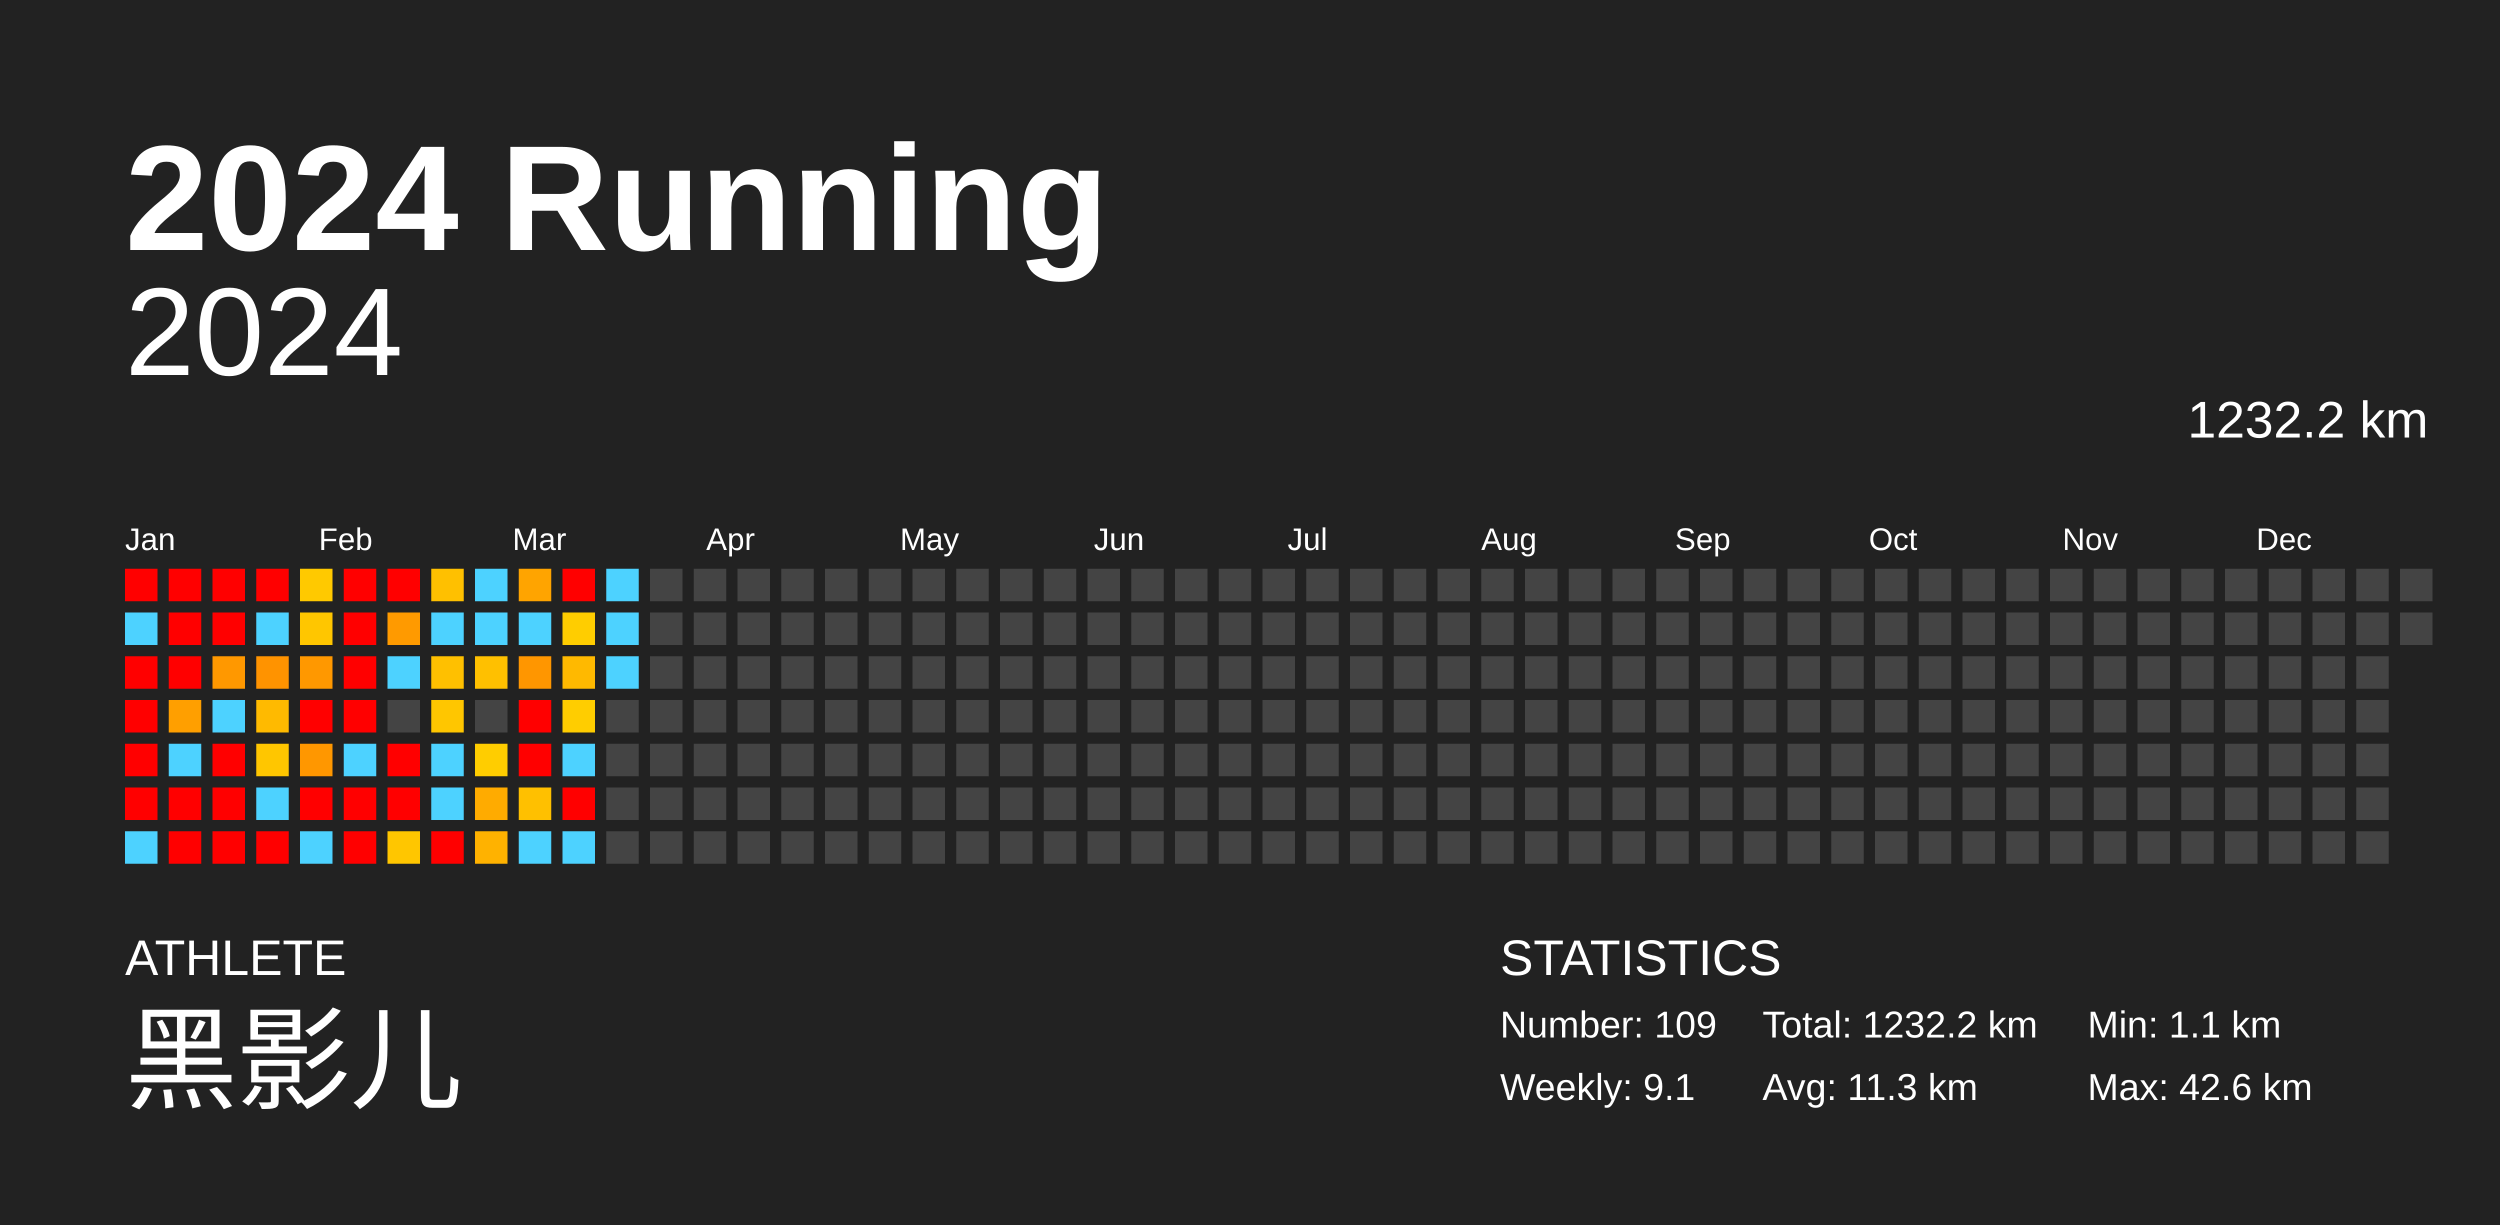
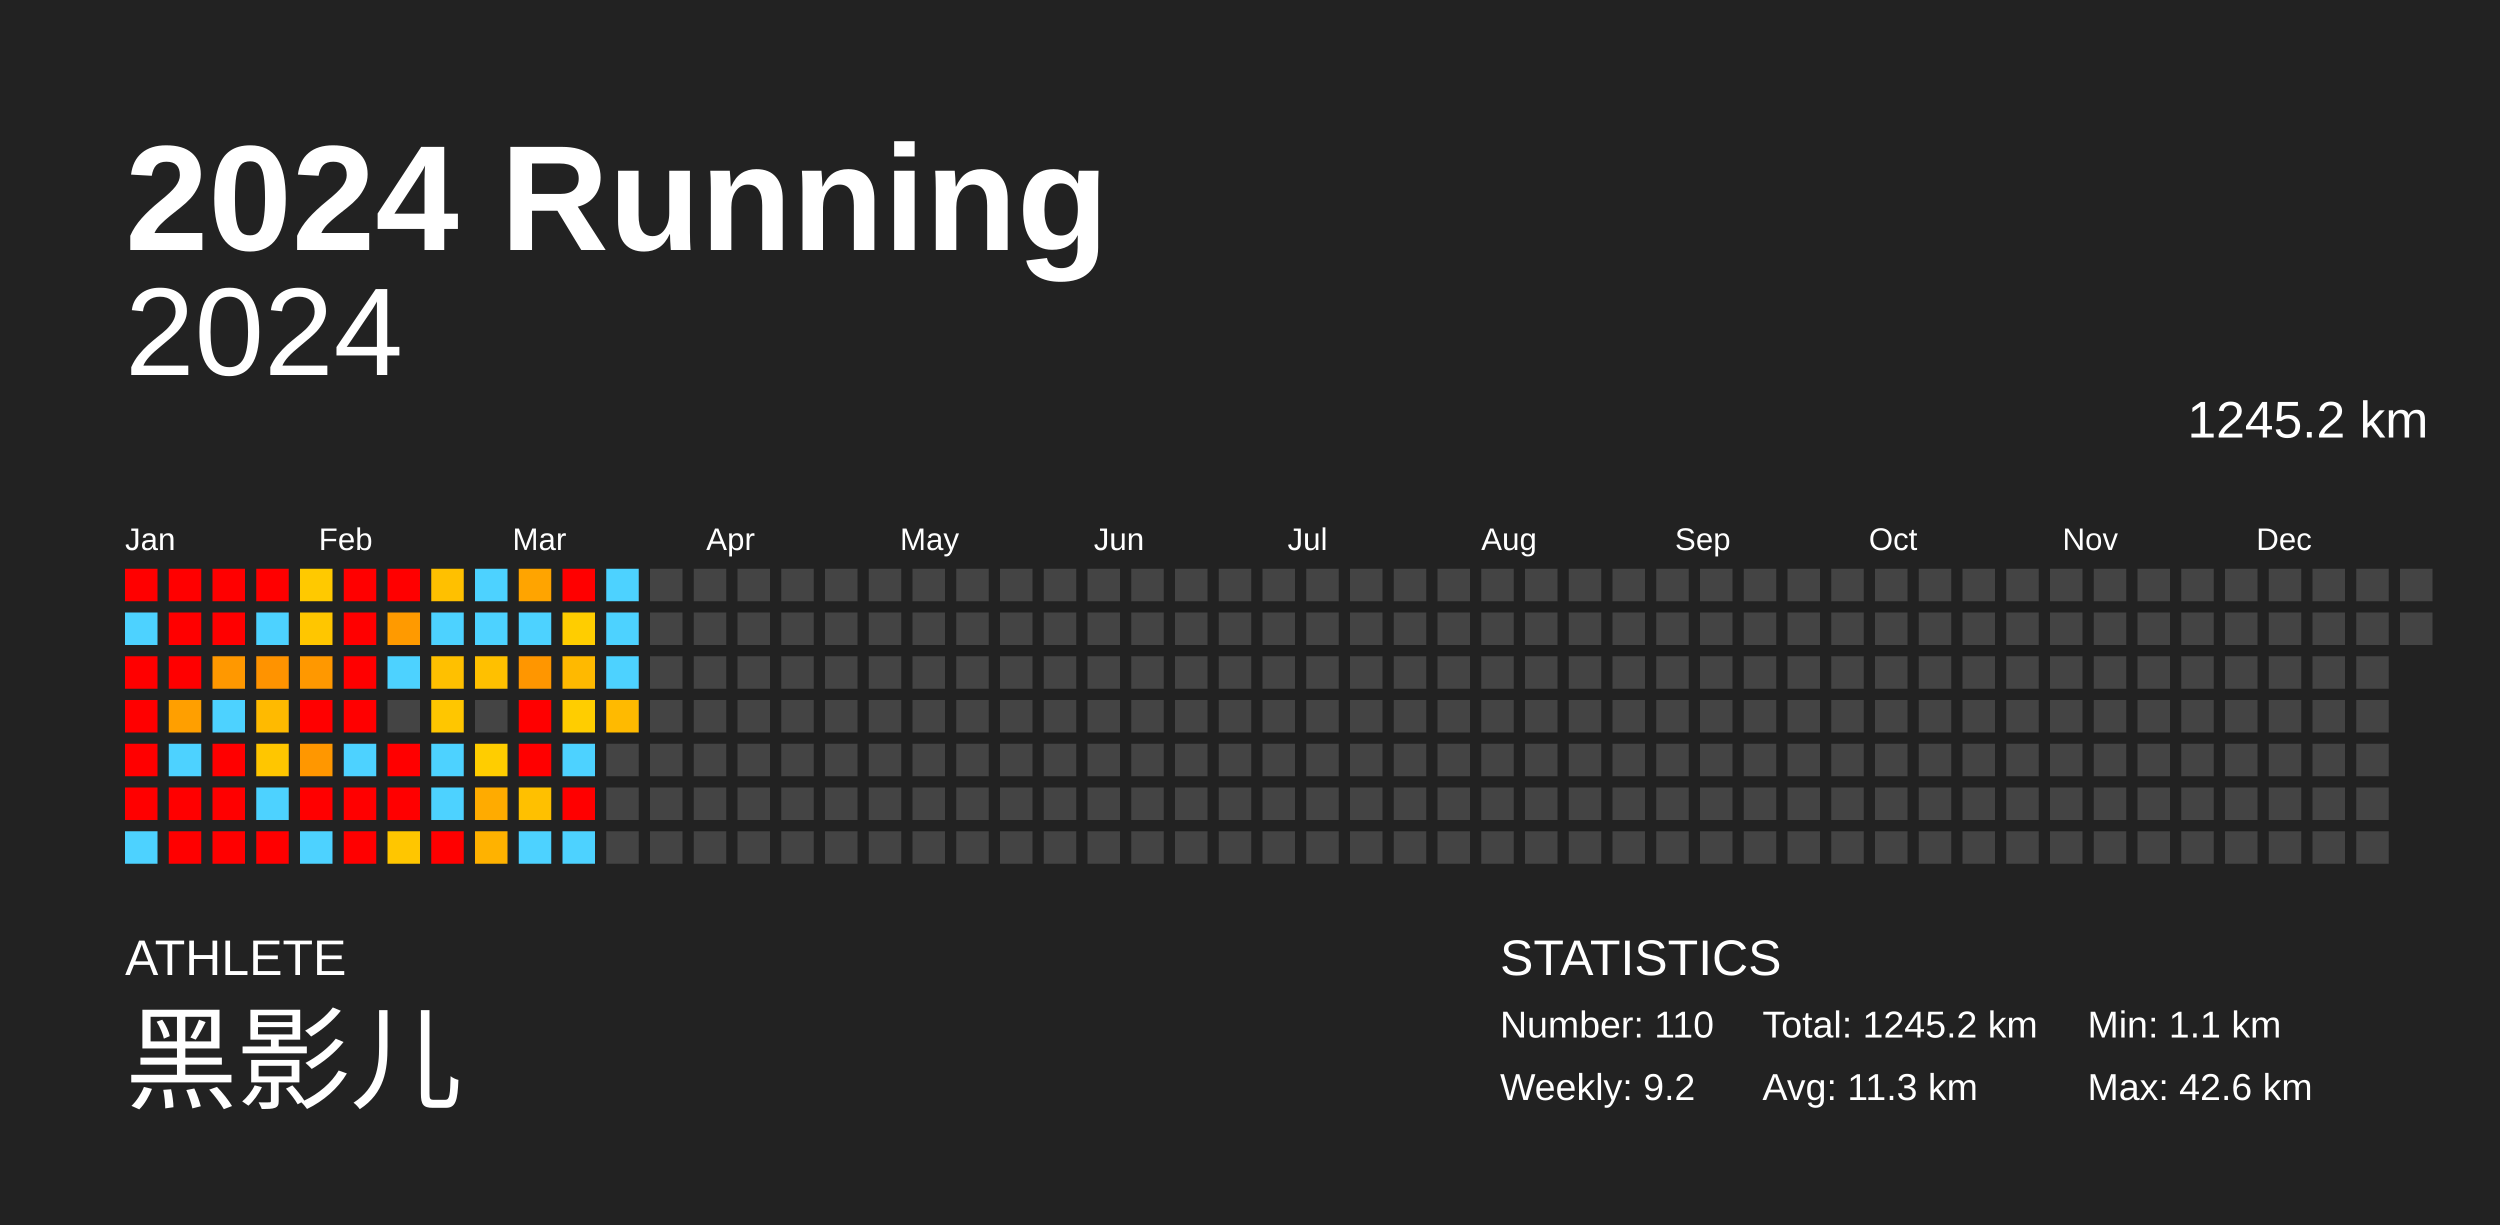
<svg xmlns="http://www.w3.org/2000/svg" baseProfile="full" height="98mm" version="1.1" viewBox="0,0,200,98" width="200mm">
  <defs />
  <rect fill="#222222" height="98" width="200" x="0" y="0" />
  <text fill="#FFFFFF" style="font-size:12px; font-family:Arial; font-weight:bold;" x="10" y="20">2024 Running</text>
  <text fill="#FFFFFF" style="font-size:4px; font-family:Arial" x="10" y="78">ATHLETE</text>
  <text fill="#FFFFFF" style="font-size:9px; font-family:Arial" x="10" y="88">黑影儿</text>
  <text fill="#FFFFFF" style="font-size:4px; font-family:Arial" x="120" y="78">STATISTICS</text>
-   <text fill="#FFFFFF" style="font-size:3px; font-family:Arial" x="120" y="83">Number: 109</text>
-   <text fill="#FFFFFF" style="font-size:3px; font-family:Arial" x="120" y="88">Weekly: 9.1</text>
-   <text fill="#FFFFFF" style="font-size:3px; font-family:Arial" x="141" y="83">Total: 1232.2 km</text>
+   <text fill="#FFFFFF" style="font-size:3px; font-family:Arial" x="120" y="83">Number: 110</text>
+   <text fill="#FFFFFF" style="font-size:3px; font-family:Arial" x="120" y="88">Weekly: 9.2</text>
+   <text fill="#FFFFFF" style="font-size:3px; font-family:Arial" x="141" y="83">Total: 1245.2 km</text>
  <text fill="#FFFFFF" style="font-size:3px; font-family:Arial" x="141" y="88">Avg: 11.3 km</text>
  <text fill="#FFFFFF" style="font-size:3px; font-family:Arial" x="167" y="83">Min: 1.1 km</text>
  <text fill="#FFFFFF" style="font-size:3px; font-family:Arial" x="167" y="88">Max: 42.6 km</text>
  <text alignment-baseline="hanging" fill="#FFFFFF" style="font-size:10.0px; font-family:Arial;" x="10" y="30">2024</text>
-   <text alignment-baseline="hanging" fill="#FFFFFF" style="font-size:4.125px; font-family:Arial;" x="175" y="35">1232.2 km</text>
+   <text alignment-baseline="hanging" fill="#FFFFFF" style="font-size:4.125px; font-family:Arial;" x="175" y="35">1245.2 km</text>
  <text fill="#FFFFFF" style="font-size:2.5px; font-family:Arial" x="10.0" y="44">Jan</text>
  <text fill="#FFFFFF" style="font-size:2.5px; font-family:Arial" x="25.5" y="44">Feb</text>
  <text fill="#FFFFFF" style="font-size:2.5px; font-family:Arial" x="41.0" y="44">Mar</text>
  <text fill="#FFFFFF" style="font-size:2.5px; font-family:Arial" x="56.5" y="44">Apr</text>
  <text fill="#FFFFFF" style="font-size:2.5px; font-family:Arial" x="72.0" y="44">May</text>
  <text fill="#FFFFFF" style="font-size:2.5px; font-family:Arial" x="87.5" y="44">Jun</text>
  <text fill="#FFFFFF" style="font-size:2.5px; font-family:Arial" x="103.0" y="44">Jul</text>
  <text fill="#FFFFFF" style="font-size:2.5px; font-family:Arial" x="118.5" y="44">Aug</text>
  <text fill="#FFFFFF" style="font-size:2.5px; font-family:Arial" x="134.0" y="44">Sep</text>
  <text fill="#FFFFFF" style="font-size:2.5px; font-family:Arial" x="149.5" y="44">Oct</text>
  <text fill="#FFFFFF" style="font-size:2.5px; font-family:Arial" x="165.0" y="44">Nov</text>
  <text fill="#FFFFFF" style="font-size:2.5px; font-family:Arial" x="180.5" y="44">Dec</text>
  <rect fill="red" height="2.6" width="2.6" x="10.0" y="45.5" />
  <rect fill="#4dd2ff" height="2.6" width="2.6" x="10.0" y="49.0" />
  <rect fill="red" height="2.6" width="2.6" x="10.0" y="52.5" />
  <rect fill="red" height="2.6" width="2.6" x="10.0" y="56.0" />
  <rect fill="red" height="2.6" width="2.6" x="10.0" y="59.5" />
  <rect fill="red" height="2.6" width="2.6" x="10.0" y="63.0" />
  <rect fill="#4dd2ff" height="2.6" width="2.6" x="10.0" y="66.5" />
  <rect fill="red" height="2.6" width="2.6" x="13.5" y="45.5" />
  <rect fill="red" height="2.6" width="2.6" x="13.5" y="49.0" />
  <rect fill="red" height="2.6" width="2.6" x="13.5" y="52.5" />
  <rect fill="#ff9f00" height="2.6" width="2.6" x="13.5" y="56.0" />
  <rect fill="#4dd2ff" height="2.6" width="2.6" x="13.5" y="59.5" />
  <rect fill="red" height="2.6" width="2.6" x="13.5" y="63.0" />
  <rect fill="red" height="2.6" width="2.6" x="13.5" y="66.5" />
  <rect fill="red" height="2.6" width="2.6" x="17.0" y="45.5" />
  <rect fill="red" height="2.6" width="2.6" x="17.0" y="49.0" />
  <rect fill="#ff9800" height="2.6" width="2.6" x="17.0" y="52.5" />
  <rect fill="#4dd2ff" height="2.6" width="2.6" x="17.0" y="56.0" />
  <rect fill="red" height="2.6" width="2.6" x="17.0" y="59.5" />
  <rect fill="red" height="2.6" width="2.6" x="17.0" y="63.0" />
  <rect fill="red" height="2.6" width="2.6" x="17.0" y="66.5" />
  <rect fill="red" height="2.6" width="2.6" x="20.5" y="45.5" />
  <rect fill="#4dd2ff" height="2.6" width="2.6" x="20.5" y="49.0" />
  <rect fill="#ff9300" height="2.6" width="2.6" x="20.5" y="52.5" />
  <rect fill="#ffba00" height="2.6" width="2.6" x="20.5" y="56.0" />
  <rect fill="#ffc600" height="2.6" width="2.6" x="20.5" y="59.5" />
  <rect fill="#4dd2ff" height="2.6" width="2.6" x="20.5" y="63.0" />
  <rect fill="red" height="2.6" width="2.6" x="20.5" y="66.5" />
  <rect fill="#ffc900" height="2.6" width="2.6" x="24.0" y="45.5" />
  <rect fill="#ffc600" height="2.6" width="2.6" x="24.0" y="49.0" />
  <rect fill="#ff9800" height="2.6" width="2.6" x="24.0" y="52.5" />
  <rect fill="red" height="2.6" width="2.6" x="24.0" y="56.0" />
  <rect fill="#ff9700" height="2.6" width="2.6" x="24.0" y="59.5" />
  <rect fill="red" height="2.6" width="2.6" x="24.0" y="63.0" />
  <rect fill="#4dd2ff" height="2.6" width="2.6" x="24.0" y="66.5" />
  <rect fill="red" height="2.6" width="2.6" x="27.5" y="45.5" />
  <rect fill="red" height="2.6" width="2.6" x="27.5" y="49.0" />
  <rect fill="red" height="2.6" width="2.6" x="27.5" y="52.5" />
  <rect fill="red" height="2.6" width="2.6" x="27.5" y="56.0" />
  <rect fill="#4dd2ff" height="2.6" width="2.6" x="27.5" y="59.5" />
  <rect fill="red" height="2.6" width="2.6" x="27.5" y="63.0" />
  <rect fill="red" height="2.6" width="2.6" x="27.5" y="66.5" />
  <rect fill="red" height="2.6" width="2.6" x="31.0" y="45.5" />
  <rect fill="#ff9a00" height="2.6" width="2.6" x="31.0" y="49.0" />
  <rect fill="#4dd2ff" height="2.6" width="2.6" x="31.0" y="52.5" />
  <rect fill="#444444" height="2.6" width="2.6" x="31.0" y="56.0" />
  <rect fill="red" height="2.6" width="2.6" x="31.0" y="59.5" />
  <rect fill="red" height="2.6" width="2.6" x="31.0" y="63.0" />
  <rect fill="#ffc600" height="2.6" width="2.6" x="31.0" y="66.5" />
  <rect fill="#ffc000" height="2.6" width="2.6" x="34.5" y="45.5" />
  <rect fill="#4dd2ff" height="2.6" width="2.6" x="34.5" y="49.0" />
  <rect fill="#ffc000" height="2.6" width="2.6" x="34.5" y="52.5" />
  <rect fill="#ffc600" height="2.6" width="2.6" x="34.5" y="56.0" />
  <rect fill="#4dd2ff" height="2.6" width="2.6" x="34.5" y="59.5" />
  <rect fill="#4dd2ff" height="2.6" width="2.6" x="34.5" y="63.0" />
  <rect fill="red" height="2.6" width="2.6" x="34.5" y="66.5" />
  <rect fill="#4dd2ff" height="2.6" width="2.6" x="38.0" y="45.5" />
  <rect fill="#4dd2ff" height="2.6" width="2.6" x="38.0" y="49.0" />
  <rect fill="#ffc000" height="2.6" width="2.6" x="38.0" y="52.5" />
  <rect fill="#444444" height="2.6" width="2.6" x="38.0" y="56.0" />
  <rect fill="#ffcd00" height="2.6" width="2.6" x="38.0" y="59.5" />
  <rect fill="#ffab00" height="2.6" width="2.6" x="38.0" y="63.0" />
  <rect fill="#ffb200" height="2.6" width="2.6" x="38.0" y="66.5" />
  <rect fill="#ffa400" height="2.6" width="2.6" x="41.5" y="45.5" />
  <rect fill="#4dd2ff" height="2.6" width="2.6" x="41.5" y="49.0" />
  <rect fill="#ff9600" height="2.6" width="2.6" x="41.5" y="52.5" />
  <rect fill="red" height="2.6" width="2.6" x="41.5" y="56.0" />
  <rect fill="red" height="2.6" width="2.6" x="41.5" y="59.5" />
  <rect fill="#ffc000" height="2.6" width="2.6" x="41.5" y="63.0" />
  <rect fill="#4dd2ff" height="2.6" width="2.6" x="41.5" y="66.5" />
  <rect fill="red" height="2.6" width="2.6" x="45.0" y="45.5" />
  <rect fill="#ffcd00" height="2.6" width="2.6" x="45.0" y="49.0" />
  <rect fill="#ffb900" height="2.6" width="2.6" x="45.0" y="52.5" />
  <rect fill="#ffcd00" height="2.6" width="2.6" x="45.0" y="56.0" />
  <rect fill="#4dd2ff" height="2.6" width="2.6" x="45.0" y="59.5" />
  <rect fill="red" height="2.6" width="2.6" x="45.0" y="63.0" />
  <rect fill="#4dd2ff" height="2.6" width="2.6" x="45.0" y="66.5" />
  <rect fill="#4dd2ff" height="2.6" width="2.6" x="48.5" y="45.5" />
  <rect fill="#4dd2ff" height="2.6" width="2.6" x="48.5" y="49.0" />
  <rect fill="#4dd2ff" height="2.6" width="2.6" x="48.5" y="52.5" />
-   <rect fill="#444444" height="2.6" width="2.6" x="48.5" y="56.0" />
+   <rect fill="#ffba00" height="2.6" width="2.6" x="48.5" y="56.0" />
  <rect fill="#444444" height="2.6" width="2.6" x="48.5" y="59.5" />
  <rect fill="#444444" height="2.6" width="2.6" x="48.5" y="63.0" />
  <rect fill="#444444" height="2.6" width="2.6" x="48.5" y="66.5" />
  <rect fill="#444444" height="2.6" width="2.6" x="52.0" y="45.5" />
  <rect fill="#444444" height="2.6" width="2.6" x="52.0" y="49.0" />
  <rect fill="#444444" height="2.6" width="2.6" x="52.0" y="52.5" />
  <rect fill="#444444" height="2.6" width="2.6" x="52.0" y="56.0" />
  <rect fill="#444444" height="2.6" width="2.6" x="52.0" y="59.5" />
  <rect fill="#444444" height="2.6" width="2.6" x="52.0" y="63.0" />
  <rect fill="#444444" height="2.6" width="2.6" x="52.0" y="66.5" />
  <rect fill="#444444" height="2.6" width="2.6" x="55.5" y="45.5" />
  <rect fill="#444444" height="2.6" width="2.6" x="55.5" y="49.0" />
  <rect fill="#444444" height="2.6" width="2.6" x="55.5" y="52.5" />
  <rect fill="#444444" height="2.6" width="2.6" x="55.5" y="56.0" />
  <rect fill="#444444" height="2.6" width="2.6" x="55.5" y="59.5" />
  <rect fill="#444444" height="2.6" width="2.6" x="55.5" y="63.0" />
  <rect fill="#444444" height="2.6" width="2.6" x="55.5" y="66.5" />
  <rect fill="#444444" height="2.6" width="2.6" x="59.0" y="45.5" />
  <rect fill="#444444" height="2.6" width="2.6" x="59.0" y="49.0" />
  <rect fill="#444444" height="2.6" width="2.6" x="59.0" y="52.5" />
  <rect fill="#444444" height="2.6" width="2.6" x="59.0" y="56.0" />
  <rect fill="#444444" height="2.6" width="2.6" x="59.0" y="59.5" />
  <rect fill="#444444" height="2.6" width="2.6" x="59.0" y="63.0" />
  <rect fill="#444444" height="2.6" width="2.6" x="59.0" y="66.5" />
  <rect fill="#444444" height="2.6" width="2.6" x="62.5" y="45.5" />
  <rect fill="#444444" height="2.6" width="2.6" x="62.5" y="49.0" />
  <rect fill="#444444" height="2.6" width="2.6" x="62.5" y="52.5" />
  <rect fill="#444444" height="2.6" width="2.6" x="62.5" y="56.0" />
  <rect fill="#444444" height="2.6" width="2.6" x="62.5" y="59.5" />
  <rect fill="#444444" height="2.6" width="2.6" x="62.5" y="63.0" />
  <rect fill="#444444" height="2.6" width="2.6" x="62.5" y="66.5" />
  <rect fill="#444444" height="2.6" width="2.6" x="66.0" y="45.5" />
  <rect fill="#444444" height="2.6" width="2.6" x="66.0" y="49.0" />
  <rect fill="#444444" height="2.6" width="2.6" x="66.0" y="52.5" />
  <rect fill="#444444" height="2.6" width="2.6" x="66.0" y="56.0" />
  <rect fill="#444444" height="2.6" width="2.6" x="66.0" y="59.5" />
  <rect fill="#444444" height="2.6" width="2.6" x="66.0" y="63.0" />
  <rect fill="#444444" height="2.6" width="2.6" x="66.0" y="66.5" />
  <rect fill="#444444" height="2.6" width="2.6" x="69.5" y="45.5" />
  <rect fill="#444444" height="2.6" width="2.6" x="69.5" y="49.0" />
  <rect fill="#444444" height="2.6" width="2.6" x="69.5" y="52.5" />
  <rect fill="#444444" height="2.6" width="2.6" x="69.5" y="56.0" />
  <rect fill="#444444" height="2.6" width="2.6" x="69.5" y="59.5" />
  <rect fill="#444444" height="2.6" width="2.6" x="69.5" y="63.0" />
  <rect fill="#444444" height="2.6" width="2.6" x="69.5" y="66.5" />
  <rect fill="#444444" height="2.6" width="2.6" x="73.0" y="45.5" />
  <rect fill="#444444" height="2.6" width="2.6" x="73.0" y="49.0" />
  <rect fill="#444444" height="2.6" width="2.6" x="73.0" y="52.5" />
  <rect fill="#444444" height="2.6" width="2.6" x="73.0" y="56.0" />
  <rect fill="#444444" height="2.6" width="2.6" x="73.0" y="59.5" />
  <rect fill="#444444" height="2.6" width="2.6" x="73.0" y="63.0" />
  <rect fill="#444444" height="2.6" width="2.6" x="73.0" y="66.5" />
  <rect fill="#444444" height="2.6" width="2.6" x="76.5" y="45.5" />
  <rect fill="#444444" height="2.6" width="2.6" x="76.5" y="49.0" />
  <rect fill="#444444" height="2.6" width="2.6" x="76.5" y="52.5" />
  <rect fill="#444444" height="2.6" width="2.6" x="76.5" y="56.0" />
  <rect fill="#444444" height="2.6" width="2.6" x="76.5" y="59.5" />
  <rect fill="#444444" height="2.6" width="2.6" x="76.5" y="63.0" />
  <rect fill="#444444" height="2.6" width="2.6" x="76.5" y="66.5" />
  <rect fill="#444444" height="2.6" width="2.6" x="80.0" y="45.5" />
  <rect fill="#444444" height="2.6" width="2.6" x="80.0" y="49.0" />
  <rect fill="#444444" height="2.6" width="2.6" x="80.0" y="52.5" />
  <rect fill="#444444" height="2.6" width="2.6" x="80.0" y="56.0" />
  <rect fill="#444444" height="2.6" width="2.6" x="80.0" y="59.5" />
  <rect fill="#444444" height="2.6" width="2.6" x="80.0" y="63.0" />
  <rect fill="#444444" height="2.6" width="2.6" x="80.0" y="66.5" />
  <rect fill="#444444" height="2.6" width="2.6" x="83.5" y="45.5" />
  <rect fill="#444444" height="2.6" width="2.6" x="83.5" y="49.0" />
  <rect fill="#444444" height="2.6" width="2.6" x="83.5" y="52.5" />
  <rect fill="#444444" height="2.6" width="2.6" x="83.5" y="56.0" />
  <rect fill="#444444" height="2.6" width="2.6" x="83.5" y="59.5" />
  <rect fill="#444444" height="2.6" width="2.6" x="83.5" y="63.0" />
  <rect fill="#444444" height="2.6" width="2.6" x="83.5" y="66.5" />
  <rect fill="#444444" height="2.6" width="2.6" x="87.0" y="45.5" />
  <rect fill="#444444" height="2.6" width="2.6" x="87.0" y="49.0" />
  <rect fill="#444444" height="2.6" width="2.6" x="87.0" y="52.5" />
  <rect fill="#444444" height="2.6" width="2.6" x="87.0" y="56.0" />
  <rect fill="#444444" height="2.6" width="2.6" x="87.0" y="59.5" />
  <rect fill="#444444" height="2.6" width="2.6" x="87.0" y="63.0" />
  <rect fill="#444444" height="2.6" width="2.6" x="87.0" y="66.5" />
  <rect fill="#444444" height="2.6" width="2.6" x="90.5" y="45.5" />
  <rect fill="#444444" height="2.6" width="2.6" x="90.5" y="49.0" />
  <rect fill="#444444" height="2.6" width="2.6" x="90.5" y="52.5" />
  <rect fill="#444444" height="2.6" width="2.6" x="90.5" y="56.0" />
  <rect fill="#444444" height="2.6" width="2.6" x="90.5" y="59.5" />
  <rect fill="#444444" height="2.6" width="2.6" x="90.5" y="63.0" />
  <rect fill="#444444" height="2.6" width="2.6" x="90.5" y="66.5" />
  <rect fill="#444444" height="2.6" width="2.6" x="94.0" y="45.5" />
  <rect fill="#444444" height="2.6" width="2.6" x="94.0" y="49.0" />
  <rect fill="#444444" height="2.6" width="2.6" x="94.0" y="52.5" />
  <rect fill="#444444" height="2.6" width="2.6" x="94.0" y="56.0" />
  <rect fill="#444444" height="2.6" width="2.6" x="94.0" y="59.5" />
  <rect fill="#444444" height="2.6" width="2.6" x="94.0" y="63.0" />
  <rect fill="#444444" height="2.6" width="2.6" x="94.0" y="66.5" />
  <rect fill="#444444" height="2.6" width="2.6" x="97.5" y="45.5" />
  <rect fill="#444444" height="2.6" width="2.6" x="97.5" y="49.0" />
  <rect fill="#444444" height="2.6" width="2.6" x="97.5" y="52.5" />
  <rect fill="#444444" height="2.6" width="2.6" x="97.5" y="56.0" />
  <rect fill="#444444" height="2.6" width="2.6" x="97.5" y="59.5" />
  <rect fill="#444444" height="2.6" width="2.6" x="97.5" y="63.0" />
  <rect fill="#444444" height="2.6" width="2.6" x="97.5" y="66.5" />
  <rect fill="#444444" height="2.6" width="2.6" x="101.0" y="45.5" />
  <rect fill="#444444" height="2.6" width="2.6" x="101.0" y="49.0" />
  <rect fill="#444444" height="2.6" width="2.6" x="101.0" y="52.5" />
  <rect fill="#444444" height="2.6" width="2.6" x="101.0" y="56.0" />
  <rect fill="#444444" height="2.6" width="2.6" x="101.0" y="59.5" />
  <rect fill="#444444" height="2.6" width="2.6" x="101.0" y="63.0" />
  <rect fill="#444444" height="2.6" width="2.6" x="101.0" y="66.5" />
  <rect fill="#444444" height="2.6" width="2.6" x="104.5" y="45.5" />
  <rect fill="#444444" height="2.6" width="2.6" x="104.5" y="49.0" />
  <rect fill="#444444" height="2.6" width="2.6" x="104.5" y="52.5" />
  <rect fill="#444444" height="2.6" width="2.6" x="104.5" y="56.0" />
  <rect fill="#444444" height="2.6" width="2.6" x="104.5" y="59.5" />
  <rect fill="#444444" height="2.6" width="2.6" x="104.5" y="63.0" />
  <rect fill="#444444" height="2.6" width="2.6" x="104.5" y="66.5" />
  <rect fill="#444444" height="2.6" width="2.6" x="108.0" y="45.5" />
  <rect fill="#444444" height="2.6" width="2.6" x="108.0" y="49.0" />
  <rect fill="#444444" height="2.6" width="2.6" x="108.0" y="52.5" />
  <rect fill="#444444" height="2.6" width="2.6" x="108.0" y="56.0" />
  <rect fill="#444444" height="2.6" width="2.6" x="108.0" y="59.5" />
  <rect fill="#444444" height="2.6" width="2.6" x="108.0" y="63.0" />
  <rect fill="#444444" height="2.6" width="2.6" x="108.0" y="66.5" />
  <rect fill="#444444" height="2.6" width="2.6" x="111.5" y="45.5" />
  <rect fill="#444444" height="2.6" width="2.6" x="111.5" y="49.0" />
  <rect fill="#444444" height="2.6" width="2.6" x="111.5" y="52.5" />
  <rect fill="#444444" height="2.6" width="2.6" x="111.5" y="56.0" />
  <rect fill="#444444" height="2.6" width="2.6" x="111.5" y="59.5" />
  <rect fill="#444444" height="2.6" width="2.6" x="111.5" y="63.0" />
  <rect fill="#444444" height="2.6" width="2.6" x="111.5" y="66.5" />
  <rect fill="#444444" height="2.6" width="2.6" x="115.0" y="45.5" />
  <rect fill="#444444" height="2.6" width="2.6" x="115.0" y="49.0" />
  <rect fill="#444444" height="2.6" width="2.6" x="115.0" y="52.5" />
  <rect fill="#444444" height="2.6" width="2.6" x="115.0" y="56.0" />
  <rect fill="#444444" height="2.6" width="2.6" x="115.0" y="59.5" />
  <rect fill="#444444" height="2.6" width="2.6" x="115.0" y="63.0" />
  <rect fill="#444444" height="2.6" width="2.6" x="115.0" y="66.5" />
  <rect fill="#444444" height="2.6" width="2.6" x="118.5" y="45.5" />
  <rect fill="#444444" height="2.6" width="2.6" x="118.5" y="49.0" />
  <rect fill="#444444" height="2.6" width="2.6" x="118.5" y="52.5" />
  <rect fill="#444444" height="2.6" width="2.6" x="118.5" y="56.0" />
  <rect fill="#444444" height="2.6" width="2.6" x="118.5" y="59.5" />
  <rect fill="#444444" height="2.6" width="2.6" x="118.5" y="63.0" />
  <rect fill="#444444" height="2.6" width="2.6" x="118.5" y="66.5" />
  <rect fill="#444444" height="2.6" width="2.6" x="122.0" y="45.5" />
  <rect fill="#444444" height="2.6" width="2.6" x="122.0" y="49.0" />
  <rect fill="#444444" height="2.6" width="2.6" x="122.0" y="52.5" />
  <rect fill="#444444" height="2.6" width="2.6" x="122.0" y="56.0" />
  <rect fill="#444444" height="2.6" width="2.6" x="122.0" y="59.5" />
  <rect fill="#444444" height="2.6" width="2.6" x="122.0" y="63.0" />
  <rect fill="#444444" height="2.6" width="2.6" x="122.0" y="66.5" />
  <rect fill="#444444" height="2.6" width="2.6" x="125.5" y="45.5" />
  <rect fill="#444444" height="2.6" width="2.6" x="125.5" y="49.0" />
  <rect fill="#444444" height="2.6" width="2.6" x="125.5" y="52.5" />
  <rect fill="#444444" height="2.6" width="2.6" x="125.5" y="56.0" />
  <rect fill="#444444" height="2.6" width="2.6" x="125.5" y="59.5" />
  <rect fill="#444444" height="2.6" width="2.6" x="125.5" y="63.0" />
  <rect fill="#444444" height="2.6" width="2.6" x="125.5" y="66.5" />
  <rect fill="#444444" height="2.6" width="2.6" x="129.0" y="45.5" />
  <rect fill="#444444" height="2.6" width="2.6" x="129.0" y="49.0" />
  <rect fill="#444444" height="2.6" width="2.6" x="129.0" y="52.5" />
  <rect fill="#444444" height="2.6" width="2.6" x="129.0" y="56.0" />
  <rect fill="#444444" height="2.6" width="2.6" x="129.0" y="59.5" />
  <rect fill="#444444" height="2.6" width="2.6" x="129.0" y="63.0" />
  <rect fill="#444444" height="2.6" width="2.6" x="129.0" y="66.5" />
  <rect fill="#444444" height="2.6" width="2.6" x="132.5" y="45.5" />
  <rect fill="#444444" height="2.6" width="2.6" x="132.5" y="49.0" />
  <rect fill="#444444" height="2.6" width="2.6" x="132.5" y="52.5" />
  <rect fill="#444444" height="2.6" width="2.6" x="132.5" y="56.0" />
  <rect fill="#444444" height="2.6" width="2.6" x="132.5" y="59.5" />
  <rect fill="#444444" height="2.6" width="2.6" x="132.5" y="63.0" />
  <rect fill="#444444" height="2.6" width="2.6" x="132.5" y="66.5" />
  <rect fill="#444444" height="2.6" width="2.6" x="136.0" y="45.5" />
  <rect fill="#444444" height="2.6" width="2.6" x="136.0" y="49.0" />
  <rect fill="#444444" height="2.6" width="2.6" x="136.0" y="52.5" />
  <rect fill="#444444" height="2.6" width="2.6" x="136.0" y="56.0" />
  <rect fill="#444444" height="2.6" width="2.6" x="136.0" y="59.5" />
  <rect fill="#444444" height="2.6" width="2.6" x="136.0" y="63.0" />
  <rect fill="#444444" height="2.6" width="2.6" x="136.0" y="66.5" />
  <rect fill="#444444" height="2.6" width="2.6" x="139.5" y="45.5" />
  <rect fill="#444444" height="2.6" width="2.6" x="139.5" y="49.0" />
  <rect fill="#444444" height="2.6" width="2.6" x="139.5" y="52.5" />
  <rect fill="#444444" height="2.6" width="2.6" x="139.5" y="56.0" />
  <rect fill="#444444" height="2.6" width="2.6" x="139.5" y="59.5" />
  <rect fill="#444444" height="2.6" width="2.6" x="139.5" y="63.0" />
  <rect fill="#444444" height="2.6" width="2.6" x="139.5" y="66.5" />
  <rect fill="#444444" height="2.6" width="2.6" x="143.0" y="45.5" />
  <rect fill="#444444" height="2.6" width="2.6" x="143.0" y="49.0" />
  <rect fill="#444444" height="2.6" width="2.6" x="143.0" y="52.5" />
  <rect fill="#444444" height="2.6" width="2.6" x="143.0" y="56.0" />
  <rect fill="#444444" height="2.6" width="2.6" x="143.0" y="59.5" />
  <rect fill="#444444" height="2.6" width="2.6" x="143.0" y="63.0" />
  <rect fill="#444444" height="2.6" width="2.6" x="143.0" y="66.5" />
  <rect fill="#444444" height="2.6" width="2.6" x="146.5" y="45.5" />
  <rect fill="#444444" height="2.6" width="2.6" x="146.5" y="49.0" />
  <rect fill="#444444" height="2.6" width="2.6" x="146.5" y="52.5" />
  <rect fill="#444444" height="2.6" width="2.6" x="146.5" y="56.0" />
  <rect fill="#444444" height="2.6" width="2.6" x="146.5" y="59.5" />
  <rect fill="#444444" height="2.6" width="2.6" x="146.5" y="63.0" />
  <rect fill="#444444" height="2.6" width="2.6" x="146.5" y="66.5" />
  <rect fill="#444444" height="2.6" width="2.6" x="150.0" y="45.5" />
  <rect fill="#444444" height="2.6" width="2.6" x="150.0" y="49.0" />
  <rect fill="#444444" height="2.6" width="2.6" x="150.0" y="52.5" />
  <rect fill="#444444" height="2.6" width="2.6" x="150.0" y="56.0" />
  <rect fill="#444444" height="2.6" width="2.6" x="150.0" y="59.5" />
  <rect fill="#444444" height="2.6" width="2.6" x="150.0" y="63.0" />
  <rect fill="#444444" height="2.6" width="2.6" x="150.0" y="66.5" />
  <rect fill="#444444" height="2.6" width="2.6" x="153.5" y="45.5" />
  <rect fill="#444444" height="2.6" width="2.6" x="153.5" y="49.0" />
  <rect fill="#444444" height="2.6" width="2.6" x="153.5" y="52.5" />
  <rect fill="#444444" height="2.6" width="2.6" x="153.5" y="56.0" />
  <rect fill="#444444" height="2.6" width="2.6" x="153.5" y="59.5" />
  <rect fill="#444444" height="2.6" width="2.6" x="153.5" y="63.0" />
  <rect fill="#444444" height="2.6" width="2.6" x="153.5" y="66.5" />
  <rect fill="#444444" height="2.6" width="2.6" x="157.0" y="45.5" />
  <rect fill="#444444" height="2.6" width="2.6" x="157.0" y="49.0" />
  <rect fill="#444444" height="2.6" width="2.6" x="157.0" y="52.5" />
  <rect fill="#444444" height="2.6" width="2.6" x="157.0" y="56.0" />
  <rect fill="#444444" height="2.6" width="2.6" x="157.0" y="59.5" />
  <rect fill="#444444" height="2.6" width="2.6" x="157.0" y="63.0" />
  <rect fill="#444444" height="2.6" width="2.6" x="157.0" y="66.5" />
  <rect fill="#444444" height="2.6" width="2.6" x="160.5" y="45.5" />
  <rect fill="#444444" height="2.6" width="2.6" x="160.5" y="49.0" />
  <rect fill="#444444" height="2.6" width="2.6" x="160.5" y="52.5" />
  <rect fill="#444444" height="2.6" width="2.6" x="160.5" y="56.0" />
  <rect fill="#444444" height="2.6" width="2.6" x="160.5" y="59.5" />
  <rect fill="#444444" height="2.6" width="2.6" x="160.5" y="63.0" />
  <rect fill="#444444" height="2.6" width="2.6" x="160.5" y="66.5" />
  <rect fill="#444444" height="2.6" width="2.6" x="164.0" y="45.5" />
  <rect fill="#444444" height="2.6" width="2.6" x="164.0" y="49.0" />
  <rect fill="#444444" height="2.6" width="2.6" x="164.0" y="52.5" />
  <rect fill="#444444" height="2.6" width="2.6" x="164.0" y="56.0" />
  <rect fill="#444444" height="2.6" width="2.6" x="164.0" y="59.5" />
  <rect fill="#444444" height="2.6" width="2.6" x="164.0" y="63.0" />
  <rect fill="#444444" height="2.6" width="2.6" x="164.0" y="66.5" />
  <rect fill="#444444" height="2.6" width="2.6" x="167.5" y="45.5" />
  <rect fill="#444444" height="2.6" width="2.6" x="167.5" y="49.0" />
  <rect fill="#444444" height="2.6" width="2.6" x="167.5" y="52.5" />
  <rect fill="#444444" height="2.6" width="2.6" x="167.5" y="56.0" />
  <rect fill="#444444" height="2.6" width="2.6" x="167.5" y="59.5" />
  <rect fill="#444444" height="2.6" width="2.6" x="167.5" y="63.0" />
  <rect fill="#444444" height="2.6" width="2.6" x="167.5" y="66.5" />
  <rect fill="#444444" height="2.6" width="2.6" x="171.0" y="45.5" />
  <rect fill="#444444" height="2.6" width="2.6" x="171.0" y="49.0" />
  <rect fill="#444444" height="2.6" width="2.6" x="171.0" y="52.5" />
  <rect fill="#444444" height="2.6" width="2.6" x="171.0" y="56.0" />
  <rect fill="#444444" height="2.6" width="2.6" x="171.0" y="59.5" />
  <rect fill="#444444" height="2.6" width="2.6" x="171.0" y="63.0" />
  <rect fill="#444444" height="2.6" width="2.6" x="171.0" y="66.5" />
  <rect fill="#444444" height="2.6" width="2.6" x="174.5" y="45.5" />
  <rect fill="#444444" height="2.6" width="2.6" x="174.5" y="49.0" />
  <rect fill="#444444" height="2.6" width="2.6" x="174.5" y="52.5" />
  <rect fill="#444444" height="2.6" width="2.6" x="174.5" y="56.0" />
  <rect fill="#444444" height="2.6" width="2.6" x="174.5" y="59.5" />
  <rect fill="#444444" height="2.6" width="2.6" x="174.5" y="63.0" />
  <rect fill="#444444" height="2.6" width="2.6" x="174.5" y="66.5" />
  <rect fill="#444444" height="2.6" width="2.6" x="178.0" y="45.5" />
  <rect fill="#444444" height="2.6" width="2.6" x="178.0" y="49.0" />
  <rect fill="#444444" height="2.6" width="2.6" x="178.0" y="52.5" />
  <rect fill="#444444" height="2.6" width="2.6" x="178.0" y="56.0" />
  <rect fill="#444444" height="2.6" width="2.6" x="178.0" y="59.5" />
  <rect fill="#444444" height="2.6" width="2.6" x="178.0" y="63.0" />
  <rect fill="#444444" height="2.6" width="2.6" x="178.0" y="66.5" />
  <rect fill="#444444" height="2.6" width="2.6" x="181.5" y="45.5" />
  <rect fill="#444444" height="2.6" width="2.6" x="181.5" y="49.0" />
  <rect fill="#444444" height="2.6" width="2.6" x="181.5" y="52.5" />
  <rect fill="#444444" height="2.6" width="2.6" x="181.5" y="56.0" />
  <rect fill="#444444" height="2.6" width="2.6" x="181.5" y="59.5" />
  <rect fill="#444444" height="2.6" width="2.6" x="181.5" y="63.0" />
  <rect fill="#444444" height="2.6" width="2.6" x="181.5" y="66.5" />
  <rect fill="#444444" height="2.6" width="2.6" x="185.0" y="45.5" />
  <rect fill="#444444" height="2.6" width="2.6" x="185.0" y="49.0" />
  <rect fill="#444444" height="2.6" width="2.6" x="185.0" y="52.5" />
  <rect fill="#444444" height="2.6" width="2.6" x="185.0" y="56.0" />
  <rect fill="#444444" height="2.6" width="2.6" x="185.0" y="59.5" />
  <rect fill="#444444" height="2.6" width="2.6" x="185.0" y="63.0" />
  <rect fill="#444444" height="2.6" width="2.6" x="185.0" y="66.5" />
  <rect fill="#444444" height="2.6" width="2.6" x="188.5" y="45.5" />
  <rect fill="#444444" height="2.6" width="2.6" x="188.5" y="49.0" />
  <rect fill="#444444" height="2.6" width="2.6" x="188.5" y="52.5" />
  <rect fill="#444444" height="2.6" width="2.6" x="188.5" y="56.0" />
  <rect fill="#444444" height="2.6" width="2.6" x="188.5" y="59.5" />
  <rect fill="#444444" height="2.6" width="2.6" x="188.5" y="63.0" />
  <rect fill="#444444" height="2.6" width="2.6" x="188.5" y="66.5" />
  <rect fill="#444444" height="2.6" width="2.6" x="192.0" y="45.5" />
  <rect fill="#444444" height="2.6" width="2.6" x="192.0" y="49.0" />
</svg>
